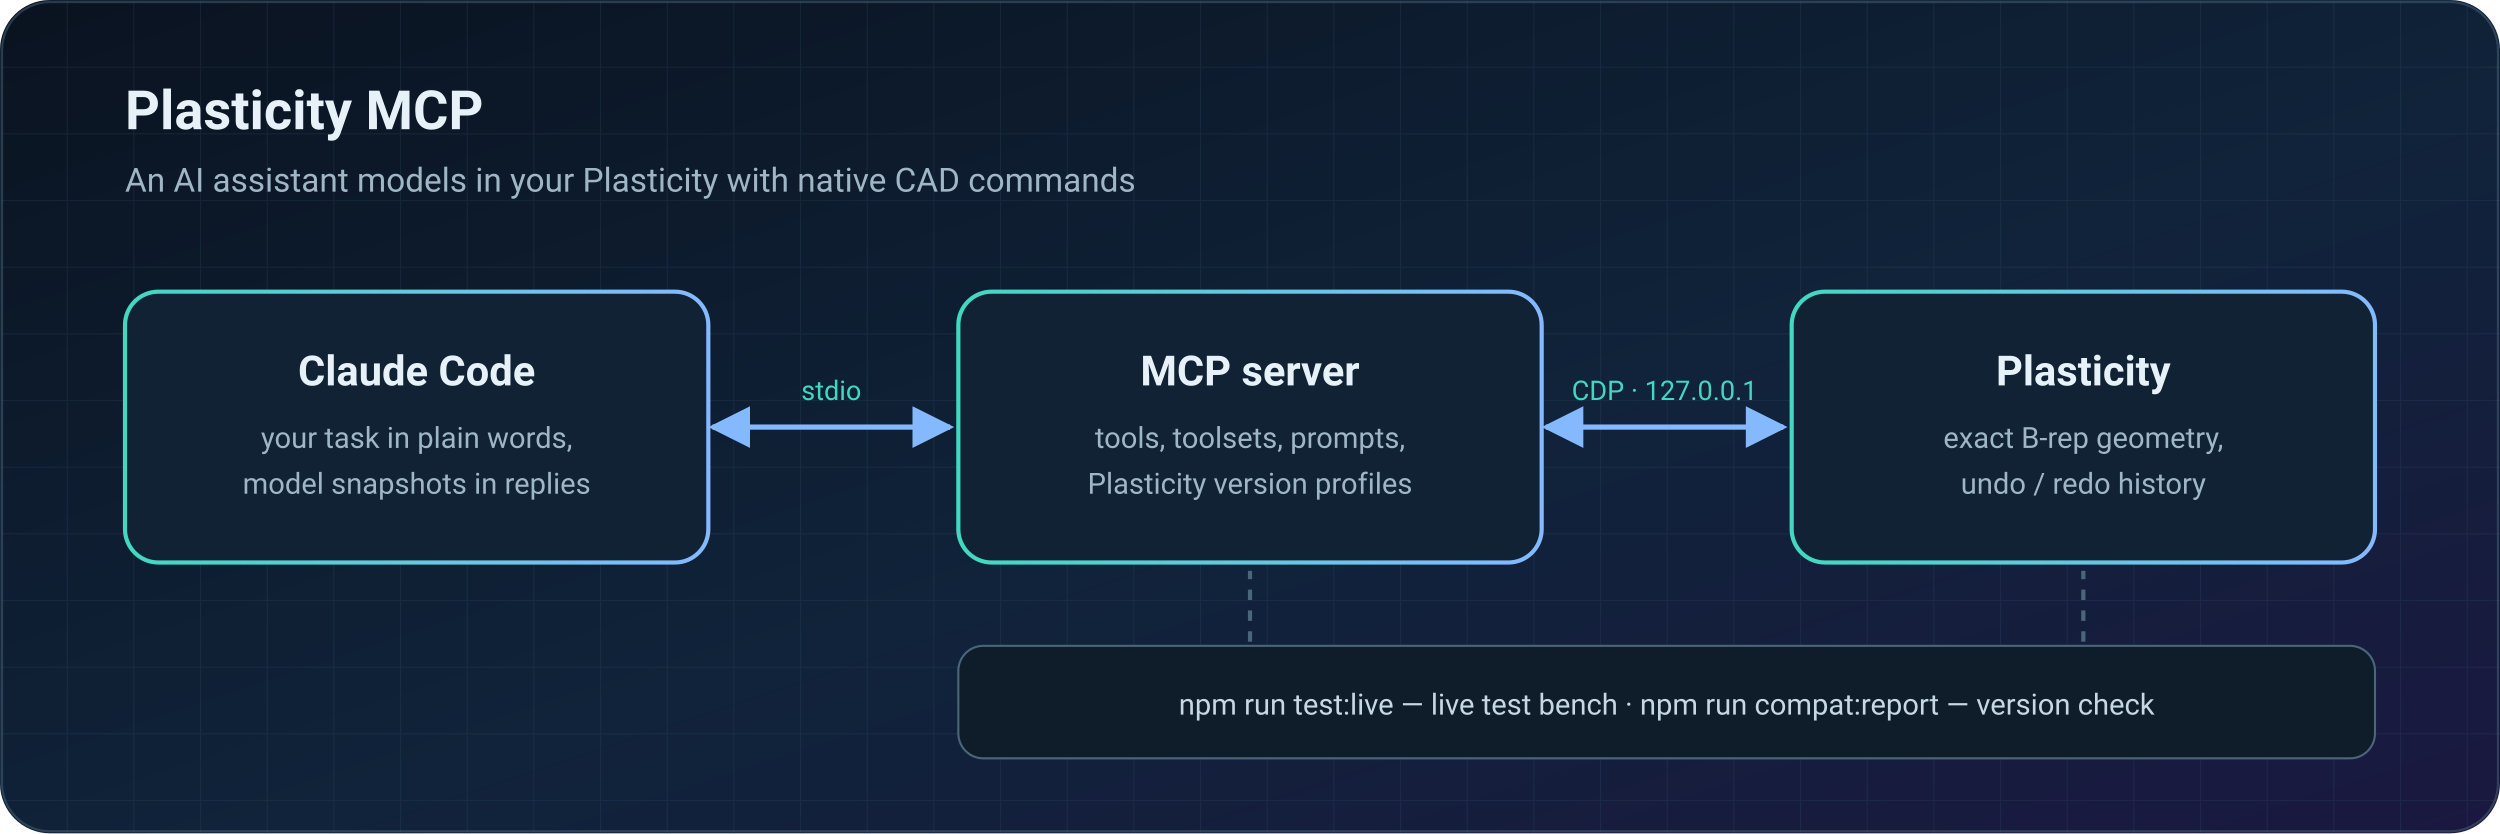
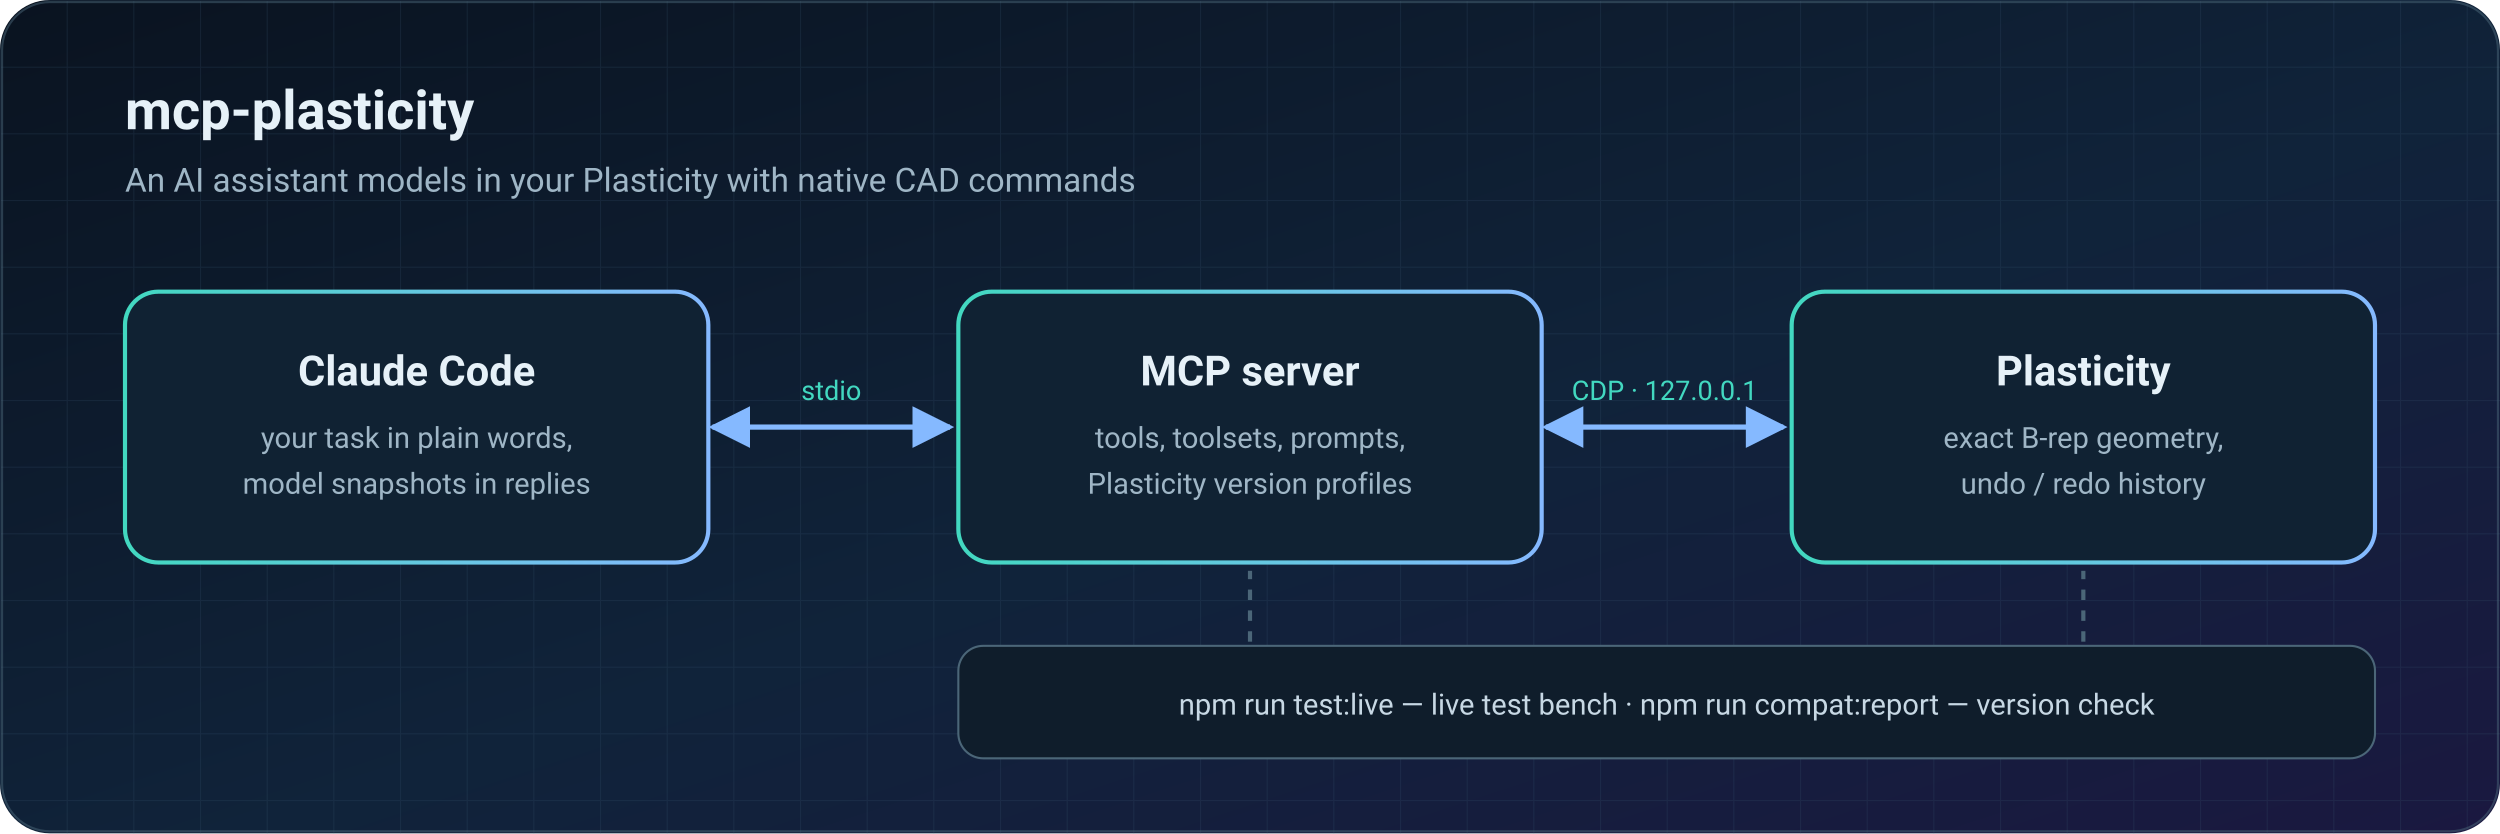
<svg xmlns="http://www.w3.org/2000/svg" width="1200" height="400" viewBox="0 0 1200 400" role="img" aria-labelledby="title">
  <defs>
    <linearGradient id="bg" x1="0" y1="0" x2="1" y2="1">
      <stop offset="0" stop-color="#0a1320" />
      <stop offset=".55" stop-color="#10233a" />
      <stop offset="1" stop-color="#1a1840" />
    </linearGradient>
    <linearGradient id="accent" x1="0" y1="0" x2="1" y2="0">
      <stop offset="0" stop-color="#42d8c0" />
      <stop offset="1" stop-color="#85b9ff" />
    </linearGradient>
    <radialGradient id="glow" cx=".5" cy=".5" r=".5">
      <stop offset="0" stop-color="#42d8c0" stop-opacity=".30" />
      <stop offset="1" stop-color="#42d8c0" stop-opacity="0" />
    </radialGradient>
    <pattern id="grid" width="32" height="32" patternUnits="userSpaceOnUse">
      <path d="M32 0H0V32" fill="none" stroke="#3a5470" stroke-opacity=".22" />
    </pattern>
    <marker id="arrow" viewBox="0 0 10 10" refX="9" refY="5" markerWidth="8" markerHeight="8" orient="auto-start-reverse">
      <path d="M0 0L10 5L0 10z" fill="#85b9ff" />
    </marker>
  </defs>
  <rect width="1200" height="400" rx="24" fill="url(#bg)" />
  <rect width="1200" height="400" rx="24" fill="url(#grid)" />
  <rect x="1" y="1" width="1198" height="398" rx="23" fill="none" stroke="#4b6678" stroke-opacity=".5" />
  <g font-family="-apple-system, 'SF Pro Display', 'Segoe UI', Roboto, 'PingFang SC', 'Hiragino Sans', 'Noto Sans CJK SC', 'Noto Sans JP', 'Microsoft YaHei', sans-serif" fill="#e6f1f8">
-     <text x="60" y="62" font-size="26" font-weight="700">Plasticity MCP</text>
+     <text x="60" y="62" font-size="26" font-weight="700">mcp-plasticity</text>
    <text x="60" y="92" font-size="16" fill="#9fb6c6">An AI assistant models in your Plasticity with native CAD commands</text>
    <rect x="60" y="140" width="280" height="130" rx="16" fill="#102233" stroke="url(#accent)" stroke-width="2" />
    <text x="200" y="185" font-size="20" font-weight="600" text-anchor="middle">Claude Code</text>
    <text x="200" y="215" font-size="14" fill="#9fb6c6" text-anchor="middle">your task in plain words,</text>
    <text x="200" y="237" font-size="14" fill="#9fb6c6" text-anchor="middle">model snapshots in replies</text>
    <rect x="460" y="140" width="280" height="130" rx="16" fill="#102233" stroke="url(#accent)" stroke-width="2" />
    <text x="600" y="185" font-size="20" font-weight="600" text-anchor="middle">MCP server</text>
    <text x="600" y="215" font-size="14" fill="#9fb6c6" text-anchor="middle">tools, toolsets, prompts,</text>
    <text x="600" y="237" font-size="14" fill="#9fb6c6" text-anchor="middle">Plasticity version profiles</text>
    <rect x="860" y="140" width="280" height="130" rx="16" fill="#102233" stroke="url(#accent)" stroke-width="2" />
    <text x="1000" y="185" font-size="20" font-weight="600" text-anchor="middle">Plasticity</text>
    <text x="1000" y="215" font-size="14" fill="#9fb6c6" text-anchor="middle">exact B-rep geometry,</text>
    <text x="1000" y="237" font-size="14" fill="#9fb6c6" text-anchor="middle">undo / redo history</text>
    <line x1="342" y1="205" x2="456" y2="205" stroke="#85b9ff" stroke-width="2.5" marker-end="url(#arrow)" marker-start="url(#arrow)" />
    <text x="399" y="192" font-size="13" fill="#42d8c0" text-anchor="middle">stdio</text>
    <line x1="742" y1="205" x2="856" y2="205" stroke="#85b9ff" stroke-width="2.5" marker-end="url(#arrow)" marker-start="url(#arrow)" />
    <text x="799" y="192" font-size="13" fill="#42d8c0" text-anchor="middle">CDP · 127.0.0.1</text>
    <rect x="460" y="310" width="680" height="54" rx="12" fill="#0f1d2b" stroke="#4b6678" />
    <text x="800" y="343" font-size="14" fill="#c7d8e4" text-anchor="middle">npm run test:live — live test bench  ·  npm run compat:report — version check</text>
    <line x1="600" y1="308" x2="600" y2="274" stroke="#4b6678" stroke-width="2" stroke-dasharray="5 5" />
    <line x1="1000" y1="308" x2="1000" y2="274" stroke="#4b6678" stroke-width="2" stroke-dasharray="5 5" />
  </g>
</svg>
